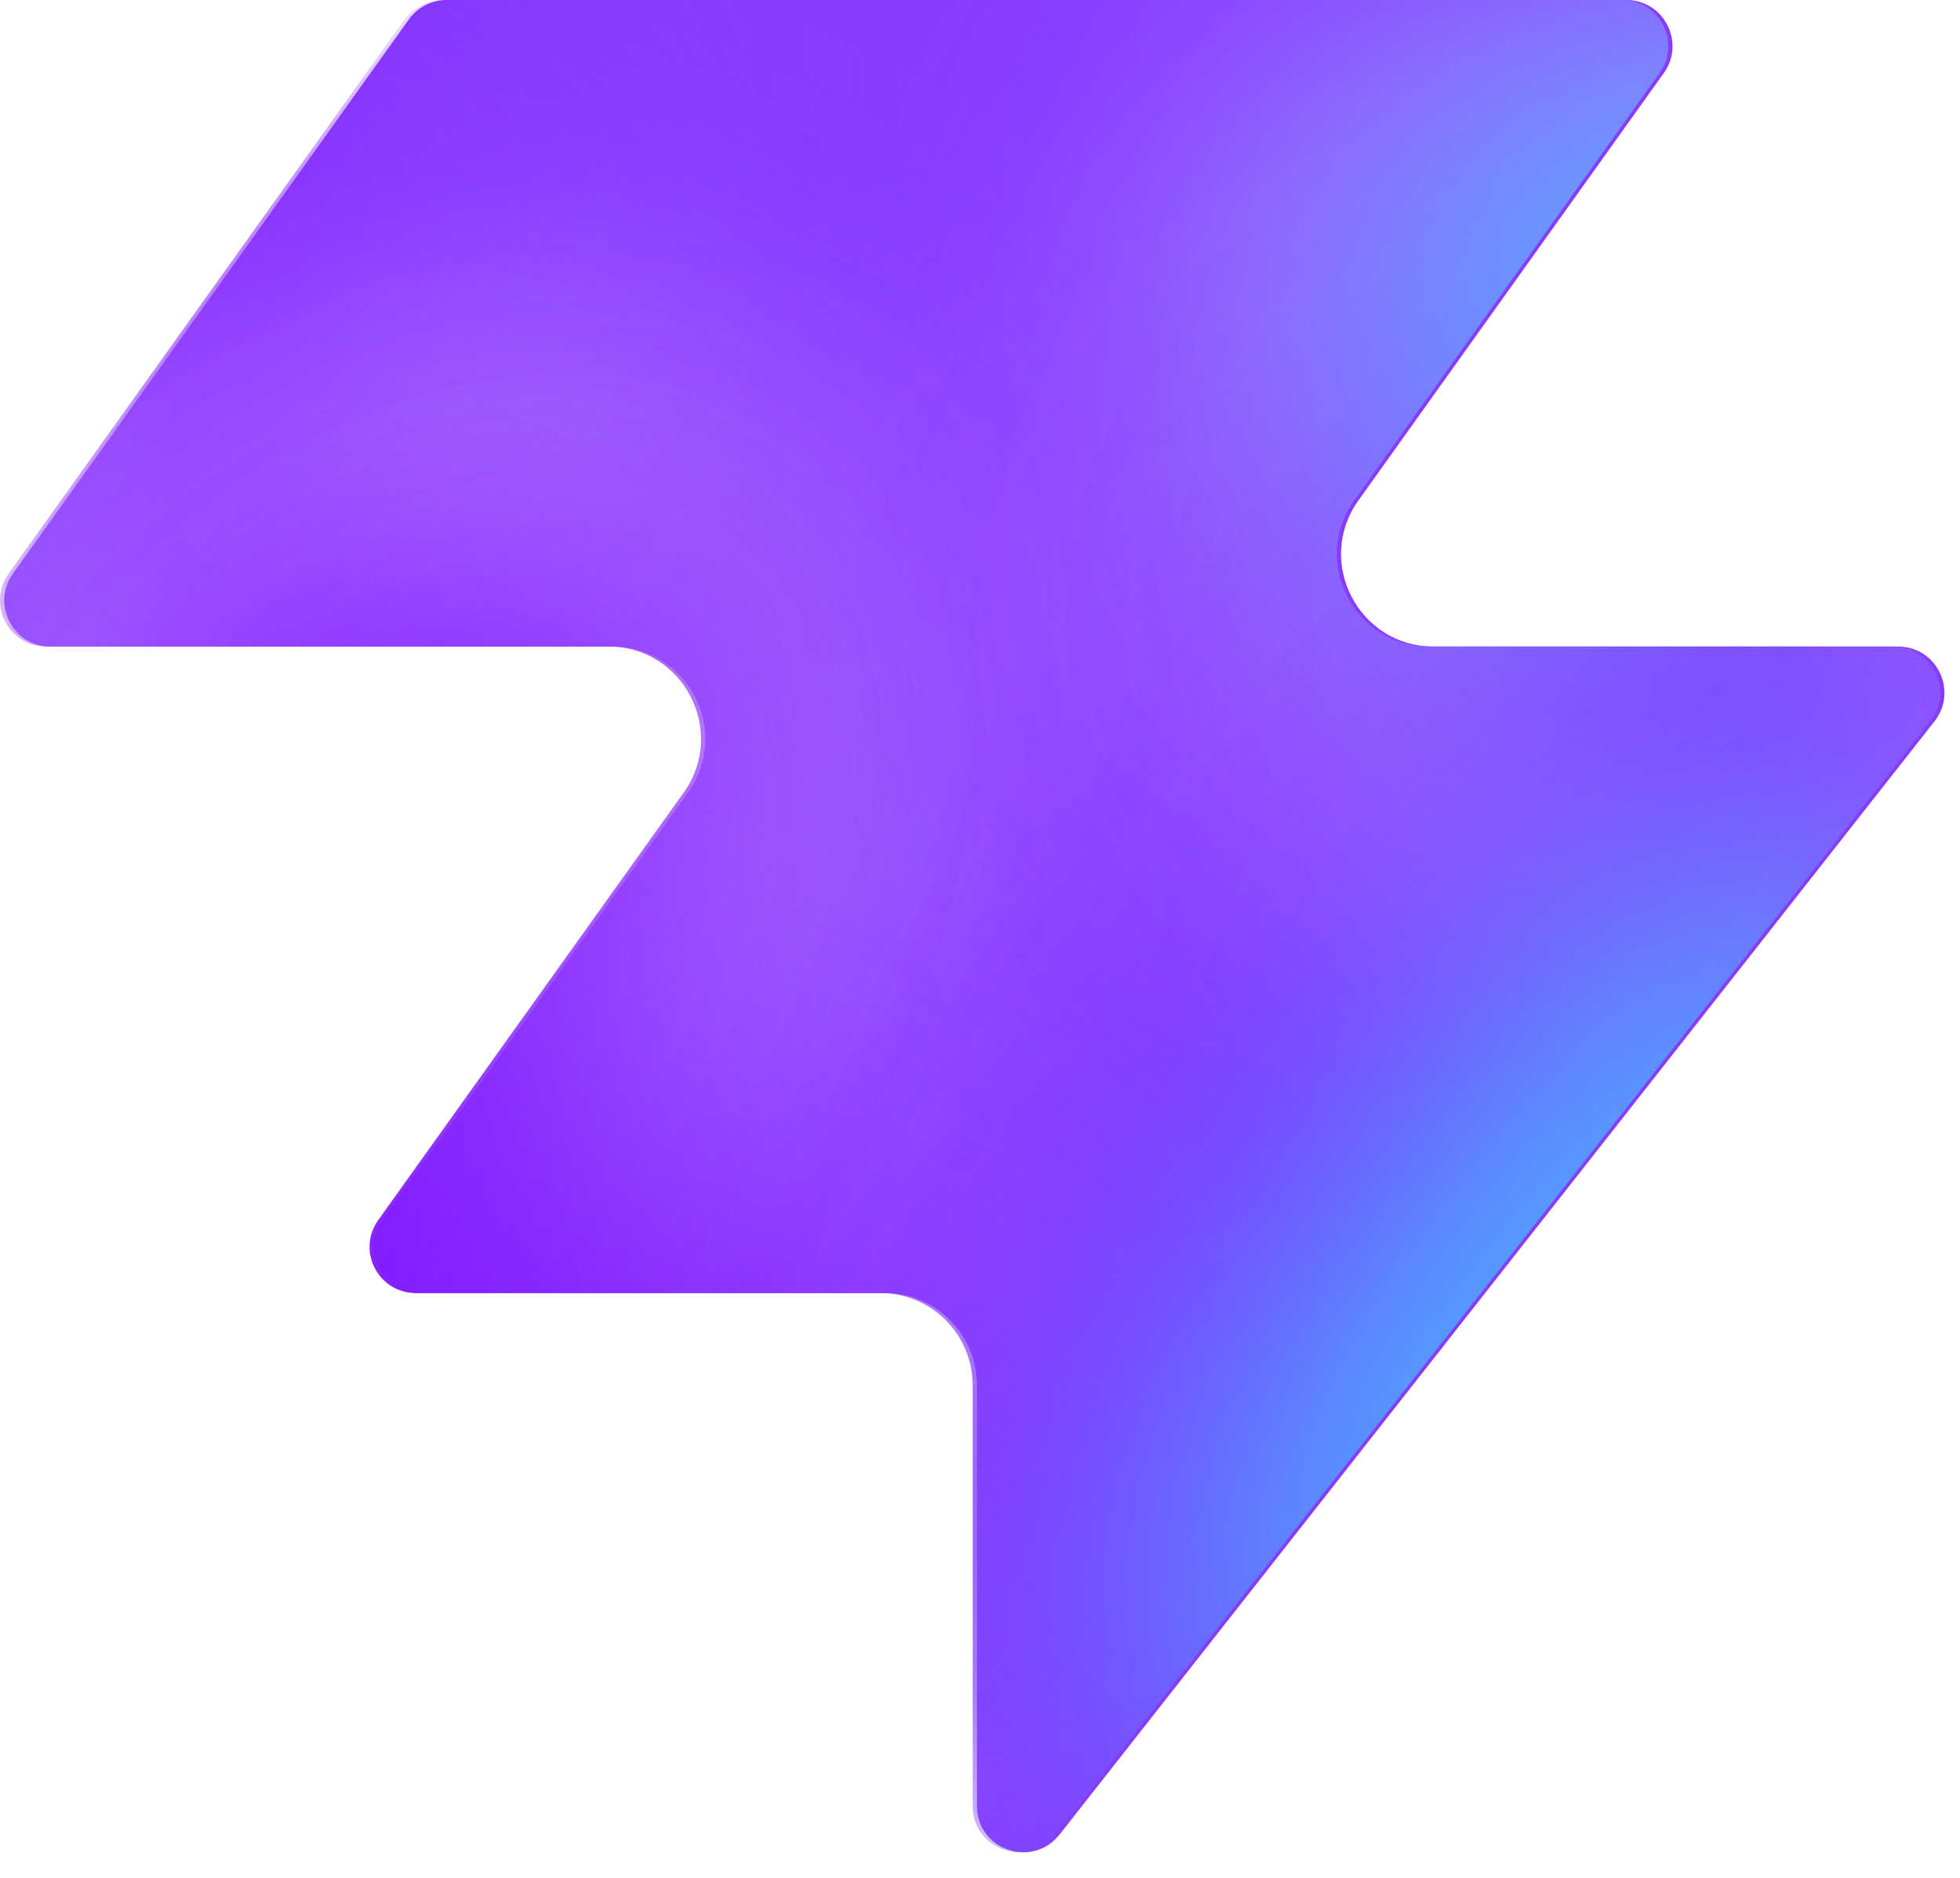
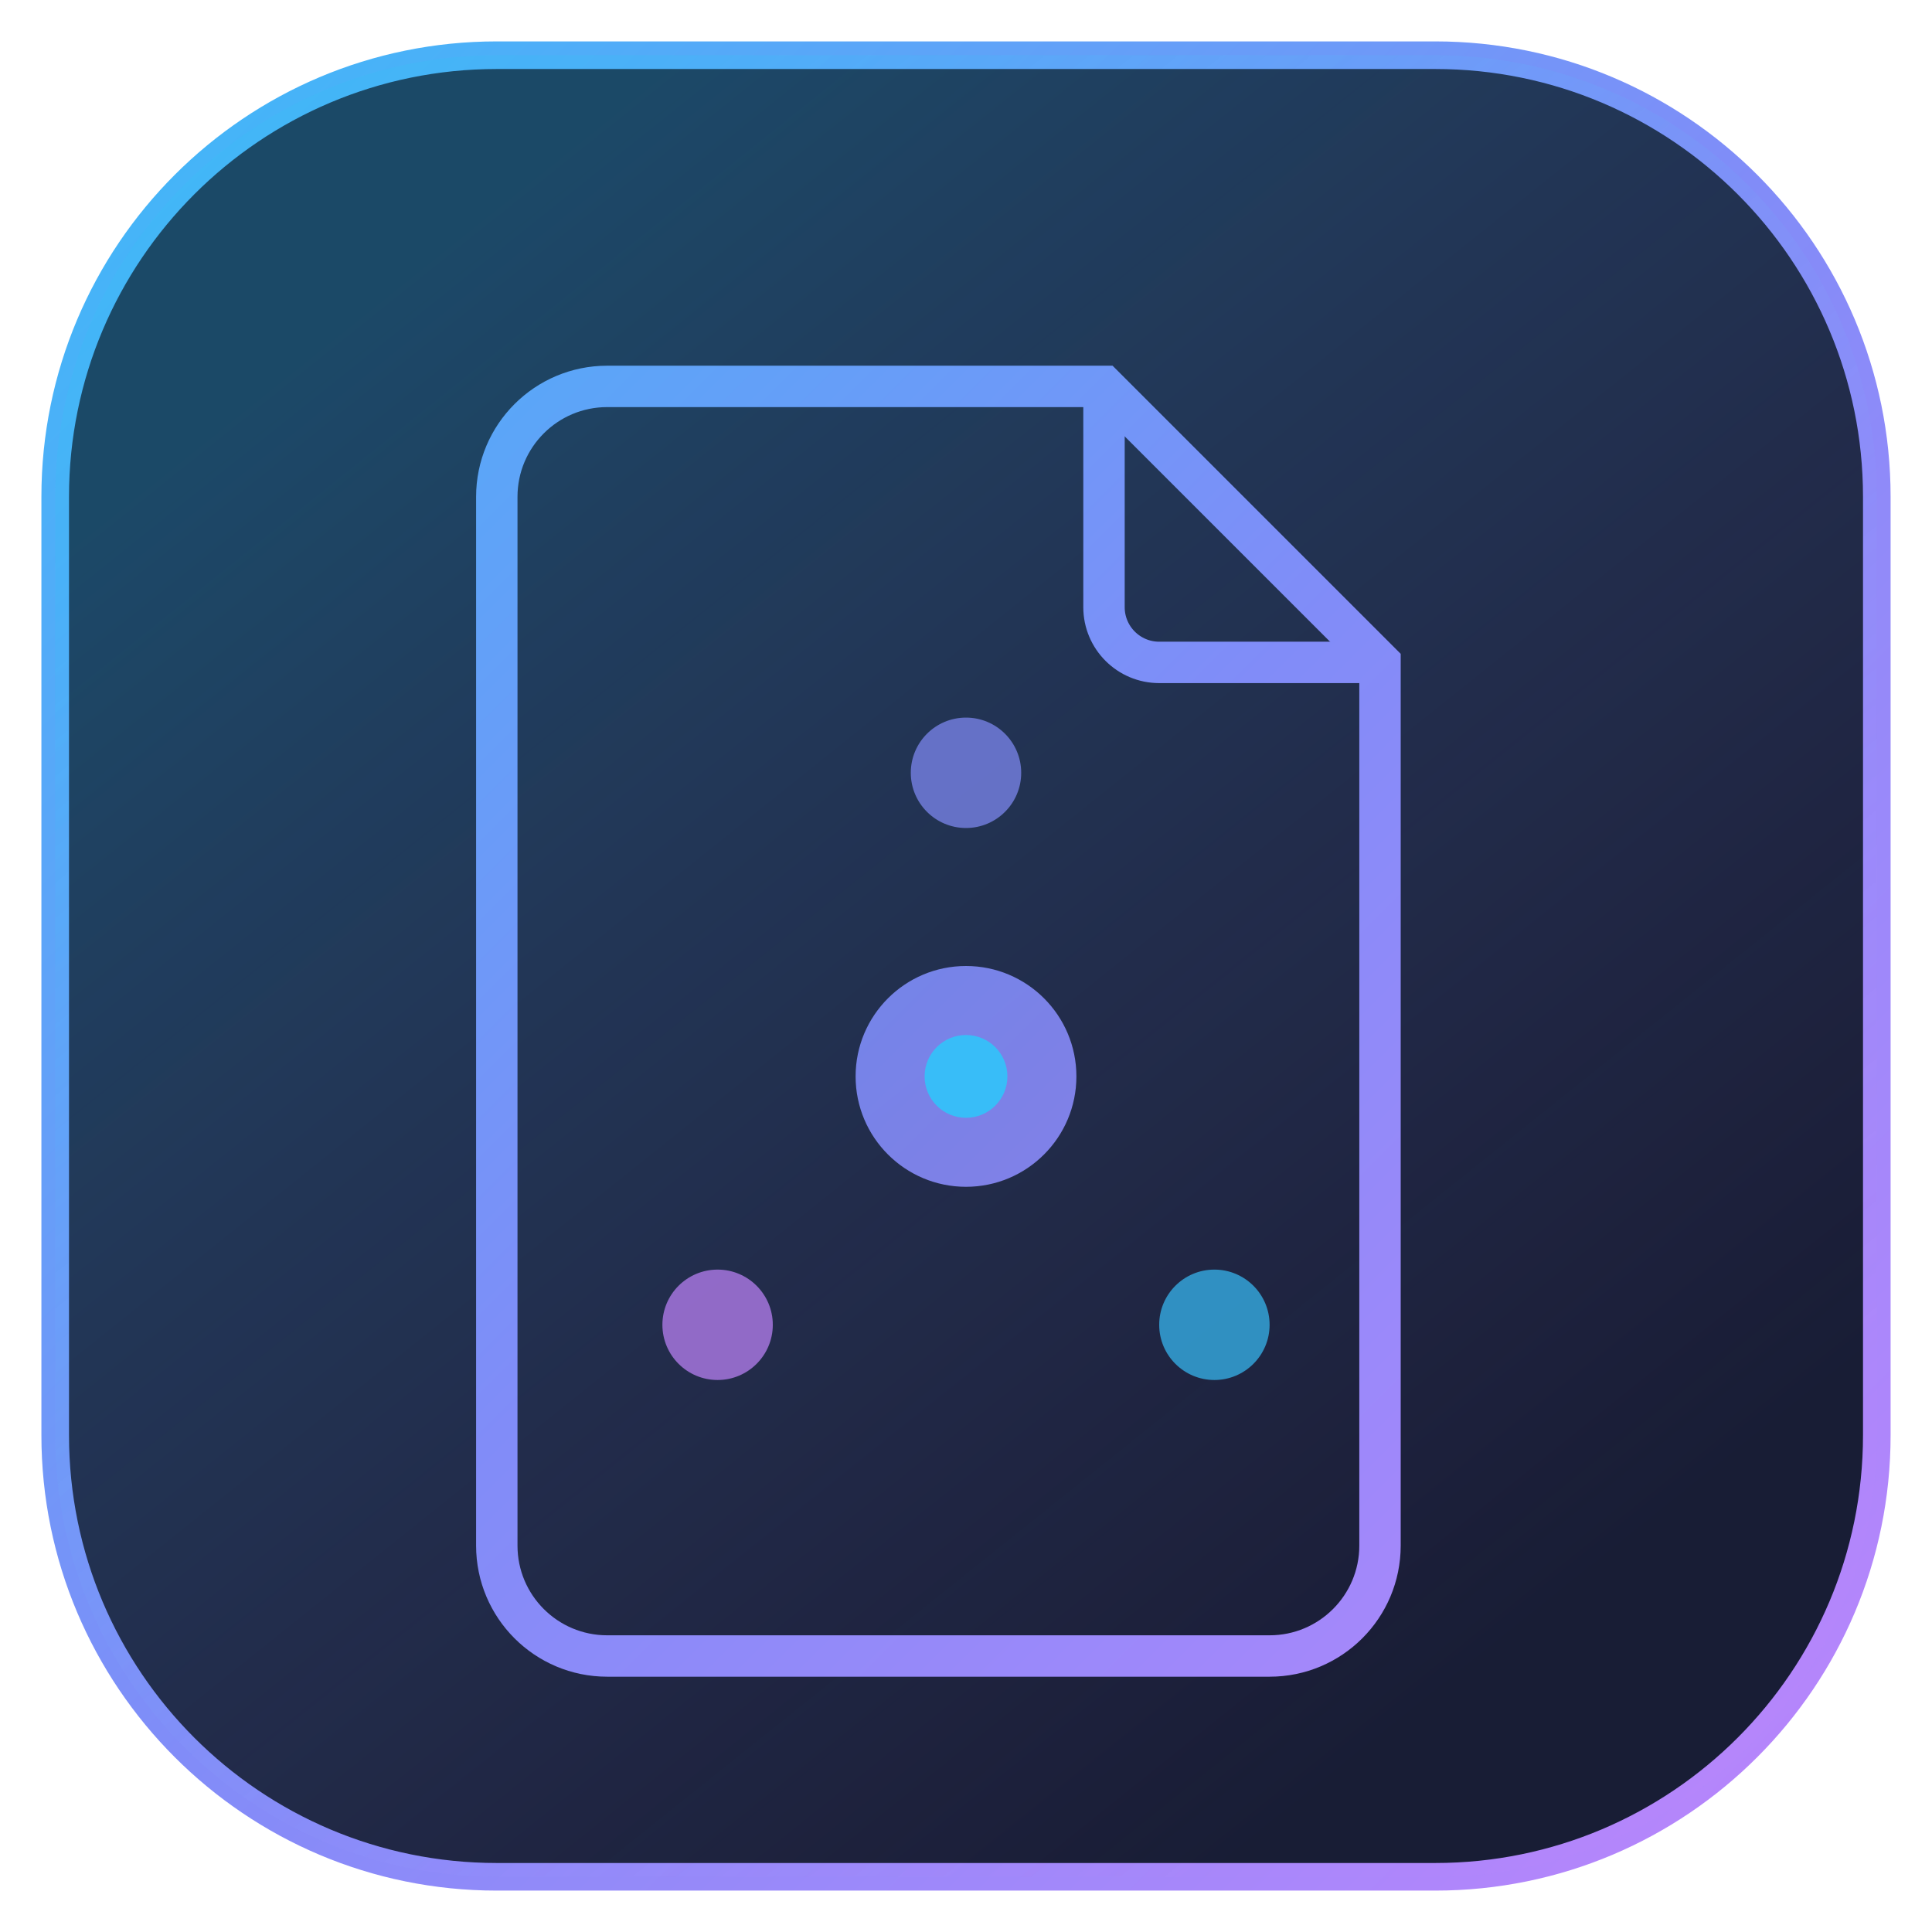
- <svg xmlns="http://www.w3.org/2000/svg" width="48" height="46" fill="none" viewBox="0 0 48 46">
-   <path fill="#863bff" d="M25.946 44.938c-.664.845-2.021.375-2.021-.698V33.937a2.26 2.26 0 0 0-2.262-2.262H10.287c-.92 0-1.456-1.04-.92-1.788l7.48-10.471c1.07-1.497 0-3.578-1.842-3.578H1.237c-.92 0-1.456-1.04-.92-1.788L10.013.474c.214-.297.556-.474.92-.474h28.894c.92 0 1.456 1.04.92 1.788l-7.48 10.471c-1.07 1.498 0 3.579 1.842 3.579h11.377c.943 0 1.473 1.088.89 1.83L25.947 44.94z" style="fill:#863bff;fill:color(display-p3 .525 .23 1);fill-opacity:1" />
-   <mask id="a" width="48" height="46" x="0" y="0" maskUnits="userSpaceOnUse" style="mask-type:alpha">
-     <path fill="#000" d="M25.842 44.938c-.664.844-2.021.375-2.021-.698V33.937a2.26 2.26 0 0 0-2.262-2.262H10.183c-.92 0-1.456-1.04-.92-1.788l7.48-10.471c1.07-1.498 0-3.579-1.842-3.579H1.133c-.92 0-1.456-1.04-.92-1.787L9.91.473c.214-.297.556-.474.92-.474h28.894c.92 0 1.456 1.04.92 1.788l-7.48 10.471c-1.07 1.498 0 3.578 1.842 3.578h11.377c.943 0 1.473 1.088.89 1.832L25.843 44.94z" style="fill:#000;fill-opacity:1" />
-   </mask>
-   <g mask="url(#a)">
-     <g filter="url(#b)">
-       <ellipse cx="5.508" cy="14.704" fill="#ede6ff" rx="5.508" ry="14.704" style="fill:#ede6ff;fill:color(display-p3 .927 .903 1);fill-opacity:1" transform="matrix(.00324 1 1 -.00324 -4.47 31.516)" />
-     </g>
-     <g filter="url(#c)">
-       <ellipse cx="10.399" cy="29.851" fill="#ede6ff" rx="10.399" ry="29.851" style="fill:#ede6ff;fill:color(display-p3 .927 .903 1);fill-opacity:1" transform="matrix(.00324 1 1 -.00324 -39.328 7.883)" />
-     </g>
-     <g filter="url(#d)">
-       <ellipse cx="5.508" cy="30.487" fill="#7e14ff" rx="5.508" ry="30.487" style="fill:#7e14ff;fill:color(display-p3 .492 .077 1);fill-opacity:1" transform="rotate(89.814 -25.913 -14.639)scale(1 -1)" />
-     </g>
-     <g filter="url(#e)">
-       <ellipse cx="5.508" cy="30.599" fill="#7e14ff" rx="5.508" ry="30.599" style="fill:#7e14ff;fill:color(display-p3 .492 .077 1);fill-opacity:1" transform="rotate(89.814 -32.644 -3.334)scale(1 -1)" />
-     </g>
-     <g filter="url(#f)">
-       <ellipse cx="5.508" cy="30.599" fill="#7e14ff" rx="5.508" ry="30.599" style="fill:#7e14ff;fill:color(display-p3 .492 .077 1);fill-opacity:1" transform="matrix(.00324 1 1 -.00324 -34.34 30.47)" />
-     </g>
-     <g filter="url(#g)">
-       <ellipse cx="14.072" cy="22.078" fill="#ede6ff" rx="14.072" ry="22.078" style="fill:#ede6ff;fill:color(display-p3 .927 .903 1);fill-opacity:1" transform="rotate(93.35 24.506 48.493)scale(-1 1)" />
-     </g>
-     <g filter="url(#h)">
-       <ellipse cx="3.47" cy="21.501" fill="#7e14ff" rx="3.47" ry="21.501" style="fill:#7e14ff;fill:color(display-p3 .492 .077 1);fill-opacity:1" transform="rotate(89.009 28.708 47.59)scale(-1 1)" />
-     </g>
-     <g filter="url(#i)">
-       <ellipse cx="3.47" cy="21.501" fill="#7e14ff" rx="3.47" ry="21.501" style="fill:#7e14ff;fill:color(display-p3 .492 .077 1);fill-opacity:1" transform="rotate(89.009 28.708 47.59)scale(-1 1)" />
-     </g>
-     <g filter="url(#j)">
-       <ellipse cx=".387" cy="8.972" fill="#7e14ff" rx="4.407" ry="29.108" style="fill:#7e14ff;fill:color(display-p3 .492 .077 1);fill-opacity:1" transform="rotate(39.51 .387 8.972)" />
-     </g>
-     <g filter="url(#k)">
-       <ellipse cx="47.523" cy="-6.092" fill="#7e14ff" rx="4.407" ry="29.108" style="fill:#7e14ff;fill:color(display-p3 .492 .077 1);fill-opacity:1" transform="rotate(37.892 47.523 -6.092)" />
-     </g>
-     <g filter="url(#l)">
-       <ellipse cx="41.412" cy="6.333" fill="#47bfff" rx="5.971" ry="9.665" style="fill:#47bfff;fill:color(display-p3 .28 .748 1);fill-opacity:1" transform="rotate(37.892 41.412 6.333)" />
-     </g>
-     <g filter="url(#m)">
-       <ellipse cx="-1.879" cy="38.332" fill="#7e14ff" rx="4.407" ry="29.108" style="fill:#7e14ff;fill:color(display-p3 .492 .077 1);fill-opacity:1" transform="rotate(37.892 -1.88 38.332)" />
-     </g>
-     <g filter="url(#n)">
-       <ellipse cx="-1.879" cy="38.332" fill="#7e14ff" rx="4.407" ry="29.108" style="fill:#7e14ff;fill:color(display-p3 .492 .077 1);fill-opacity:1" transform="rotate(37.892 -1.88 38.332)" />
-     </g>
-     <g filter="url(#o)">
-       <ellipse cx="35.651" cy="29.907" fill="#7e14ff" rx="4.407" ry="29.108" style="fill:#7e14ff;fill:color(display-p3 .492 .077 1);fill-opacity:1" transform="rotate(37.892 35.651 29.907)" />
-     </g>
-     <g filter="url(#p)">
-       <ellipse cx="38.418" cy="32.4" fill="#47bfff" rx="5.971" ry="15.297" style="fill:#47bfff;fill:color(display-p3 .28 .748 1);fill-opacity:1" transform="rotate(37.892 38.418 32.4)" />
-     </g>
-   </g>
+ <svg xmlns="http://www.w3.org/2000/svg" viewBox="0 0 140 140" fill="none">
  <defs>
-     <filter id="b" width="60.045" height="41.654" x="-19.77" y="16.149" color-interpolation-filters="sRGB" filterUnits="userSpaceOnUse">
-       <feFlood flood-opacity="0" result="BackgroundImageFix" />
-       <feBlend in="SourceGraphic" in2="BackgroundImageFix" result="shape" />
-       <feGaussianBlur result="effect1_foregroundBlur_2002_17158" stdDeviation="7.659" />
-     </filter>
-     <filter id="c" width="90.34" height="51.437" x="-54.613" y="-7.533" color-interpolation-filters="sRGB" filterUnits="userSpaceOnUse">
-       <feFlood flood-opacity="0" result="BackgroundImageFix" />
-       <feBlend in="SourceGraphic" in2="BackgroundImageFix" result="shape" />
-       <feGaussianBlur result="effect1_foregroundBlur_2002_17158" stdDeviation="7.659" />
-     </filter>
-     <filter id="d" width="79.355" height="29.4" x="-49.64" y="2.03" color-interpolation-filters="sRGB" filterUnits="userSpaceOnUse">
-       <feFlood flood-opacity="0" result="BackgroundImageFix" />
-       <feBlend in="SourceGraphic" in2="BackgroundImageFix" result="shape" />
-       <feGaussianBlur result="effect1_foregroundBlur_2002_17158" stdDeviation="4.596" />
-     </filter>
-     <filter id="e" width="79.579" height="29.4" x="-45.045" y="20.029" color-interpolation-filters="sRGB" filterUnits="userSpaceOnUse">
-       <feFlood flood-opacity="0" result="BackgroundImageFix" />
-       <feBlend in="SourceGraphic" in2="BackgroundImageFix" result="shape" />
-       <feGaussianBlur result="effect1_foregroundBlur_2002_17158" stdDeviation="4.596" />
-     </filter>
-     <filter id="f" width="79.579" height="29.4" x="-43.513" y="21.178" color-interpolation-filters="sRGB" filterUnits="userSpaceOnUse">
-       <feFlood flood-opacity="0" result="BackgroundImageFix" />
-       <feBlend in="SourceGraphic" in2="BackgroundImageFix" result="shape" />
-       <feGaussianBlur result="effect1_foregroundBlur_2002_17158" stdDeviation="4.596" />
-     </filter>
-     <filter id="g" width="74.749" height="58.852" x="15.756" y="-17.901" color-interpolation-filters="sRGB" filterUnits="userSpaceOnUse">
-       <feFlood flood-opacity="0" result="BackgroundImageFix" />
-       <feBlend in="SourceGraphic" in2="BackgroundImageFix" result="shape" />
-       <feGaussianBlur result="effect1_foregroundBlur_2002_17158" stdDeviation="7.659" />
-     </filter>
-     <filter id="h" width="61.377" height="25.362" x="23.548" y="2.284" color-interpolation-filters="sRGB" filterUnits="userSpaceOnUse">
-       <feFlood flood-opacity="0" result="BackgroundImageFix" />
-       <feBlend in="SourceGraphic" in2="BackgroundImageFix" result="shape" />
-       <feGaussianBlur result="effect1_foregroundBlur_2002_17158" stdDeviation="4.596" />
-     </filter>
-     <filter id="i" width="61.377" height="25.362" x="23.548" y="2.284" color-interpolation-filters="sRGB" filterUnits="userSpaceOnUse">
-       <feFlood flood-opacity="0" result="BackgroundImageFix" />
-       <feBlend in="SourceGraphic" in2="BackgroundImageFix" result="shape" />
-       <feGaussianBlur result="effect1_foregroundBlur_2002_17158" stdDeviation="4.596" />
-     </filter>
-     <filter id="j" width="56.045" height="63.649" x="-27.636" y="-22.853" color-interpolation-filters="sRGB" filterUnits="userSpaceOnUse">
-       <feFlood flood-opacity="0" result="BackgroundImageFix" />
-       <feBlend in="SourceGraphic" in2="BackgroundImageFix" result="shape" />
-       <feGaussianBlur result="effect1_foregroundBlur_2002_17158" stdDeviation="4.596" />
-     </filter>
-     <filter id="k" width="54.814" height="64.646" x="20.116" y="-38.415" color-interpolation-filters="sRGB" filterUnits="userSpaceOnUse">
-       <feFlood flood-opacity="0" result="BackgroundImageFix" />
-       <feBlend in="SourceGraphic" in2="BackgroundImageFix" result="shape" />
-       <feGaussianBlur result="effect1_foregroundBlur_2002_17158" stdDeviation="4.596" />
-     </filter>
-     <filter id="l" width="33.541" height="35.313" x="24.641" y="-11.323" color-interpolation-filters="sRGB" filterUnits="userSpaceOnUse">
-       <feFlood flood-opacity="0" result="BackgroundImageFix" />
-       <feBlend in="SourceGraphic" in2="BackgroundImageFix" result="shape" />
-       <feGaussianBlur result="effect1_foregroundBlur_2002_17158" stdDeviation="4.596" />
-     </filter>
-     <filter id="m" width="54.814" height="64.646" x="-29.286" y="6.009" color-interpolation-filters="sRGB" filterUnits="userSpaceOnUse">
-       <feFlood flood-opacity="0" result="BackgroundImageFix" />
-       <feBlend in="SourceGraphic" in2="BackgroundImageFix" result="shape" />
-       <feGaussianBlur result="effect1_foregroundBlur_2002_17158" stdDeviation="4.596" />
-     </filter>
-     <filter id="n" width="54.814" height="64.646" x="-29.286" y="6.009" color-interpolation-filters="sRGB" filterUnits="userSpaceOnUse">
-       <feFlood flood-opacity="0" result="BackgroundImageFix" />
-       <feBlend in="SourceGraphic" in2="BackgroundImageFix" result="shape" />
-       <feGaussianBlur result="effect1_foregroundBlur_2002_17158" stdDeviation="4.596" />
-     </filter>
-     <filter id="o" width="54.814" height="64.646" x="8.244" y="-2.416" color-interpolation-filters="sRGB" filterUnits="userSpaceOnUse">
-       <feFlood flood-opacity="0" result="BackgroundImageFix" />
-       <feBlend in="SourceGraphic" in2="BackgroundImageFix" result="shape" />
-       <feGaussianBlur result="effect1_foregroundBlur_2002_17158" stdDeviation="4.596" />
-     </filter>
-     <filter id="p" width="39.409" height="43.623" x="18.713" y="10.588" color-interpolation-filters="sRGB" filterUnits="userSpaceOnUse">
-       <feFlood flood-opacity="0" result="BackgroundImageFix" />
-       <feBlend in="SourceGraphic" in2="BackgroundImageFix" result="shape" />
-       <feGaussianBlur result="effect1_foregroundBlur_2002_17158" stdDeviation="4.596" />
-     </filter>
+     <linearGradient id="grad-main" x1="0" y1="0" x2="140" y2="140" gradientUnits="userSpaceOnUse">
+       <stop offset="0%" stop-color="#38bdf8" />
+       <stop offset="50%" stop-color="#818cf8" />
+       <stop offset="100%" stop-color="#c084fc" />
+     </linearGradient>
+     <linearGradient id="grad-glow" x1="30" y1="20" x2="110" y2="120" gradientUnits="userSpaceOnUse">
+       <stop offset="0%" stop-color="#38bdf8" stop-opacity="0.3" />
+       <stop offset="100%" stop-color="#c084fc" stop-opacity="0.05" />
+     </linearGradient>
  </defs>
+   <rect x="4" y="4" width="132" height="132" rx="32" fill="#0f172a" stroke="url(#grad-main)" stroke-width="2" />
+   <rect x="4" y="4" width="132" height="132" rx="32" fill="url(#grad-glow)" />
+   <path d="M44 28h36l20 20v64a8 8 0 0 1-8 8H44a8 8 0 0 1-8-8V36a8 8 0 0 1 8-8z" fill="none" stroke="url(#grad-main)" stroke-width="3" />
+   <path d="M80 28v16a4 4 0 0 0 4 4h16" fill="none" stroke="url(#grad-main)" stroke-width="3" />
+   <circle cx="70" cy="78" r="8" fill="url(#grad-main)" opacity="0.9" />
+   <circle cx="70" cy="78" r="3" fill="#38bdf8" />
+   <circle cx="70" cy="56" r="4" fill="#818cf8" opacity="0.7" />
+   <circle cx="52" cy="96" r="4" fill="#c084fc" opacity="0.7" />
+   <circle cx="88" cy="96" r="4" fill="#38bdf8" opacity="0.7" />
</svg>
